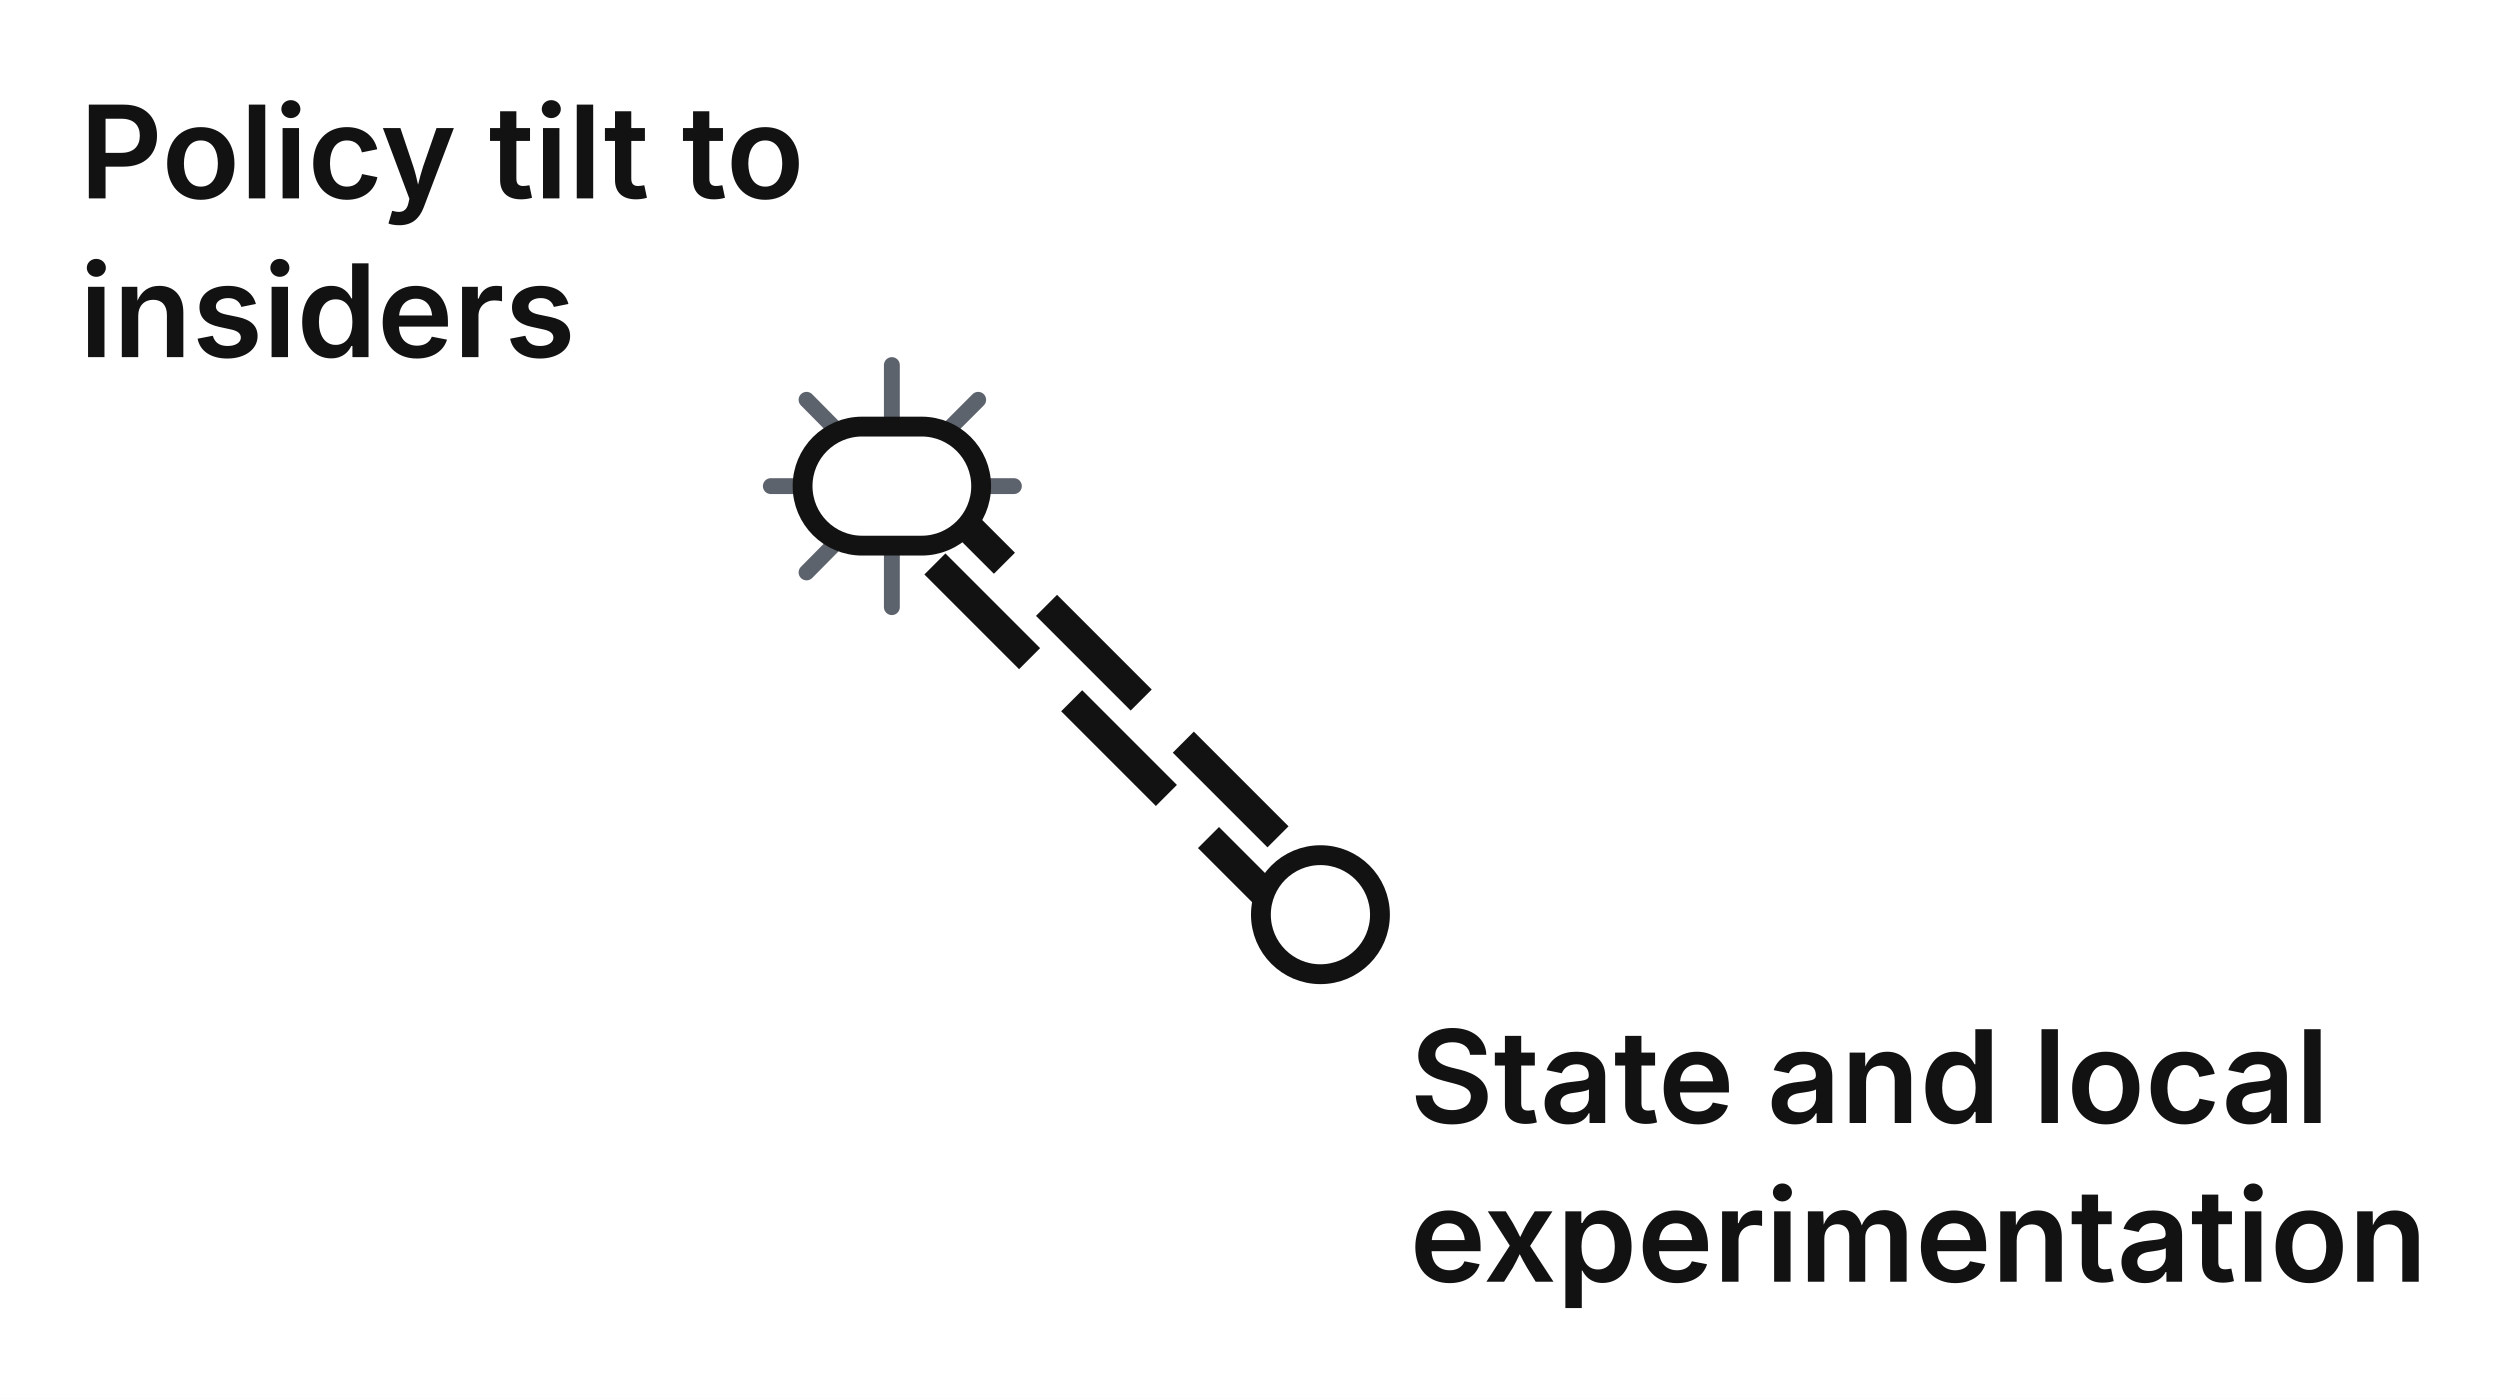
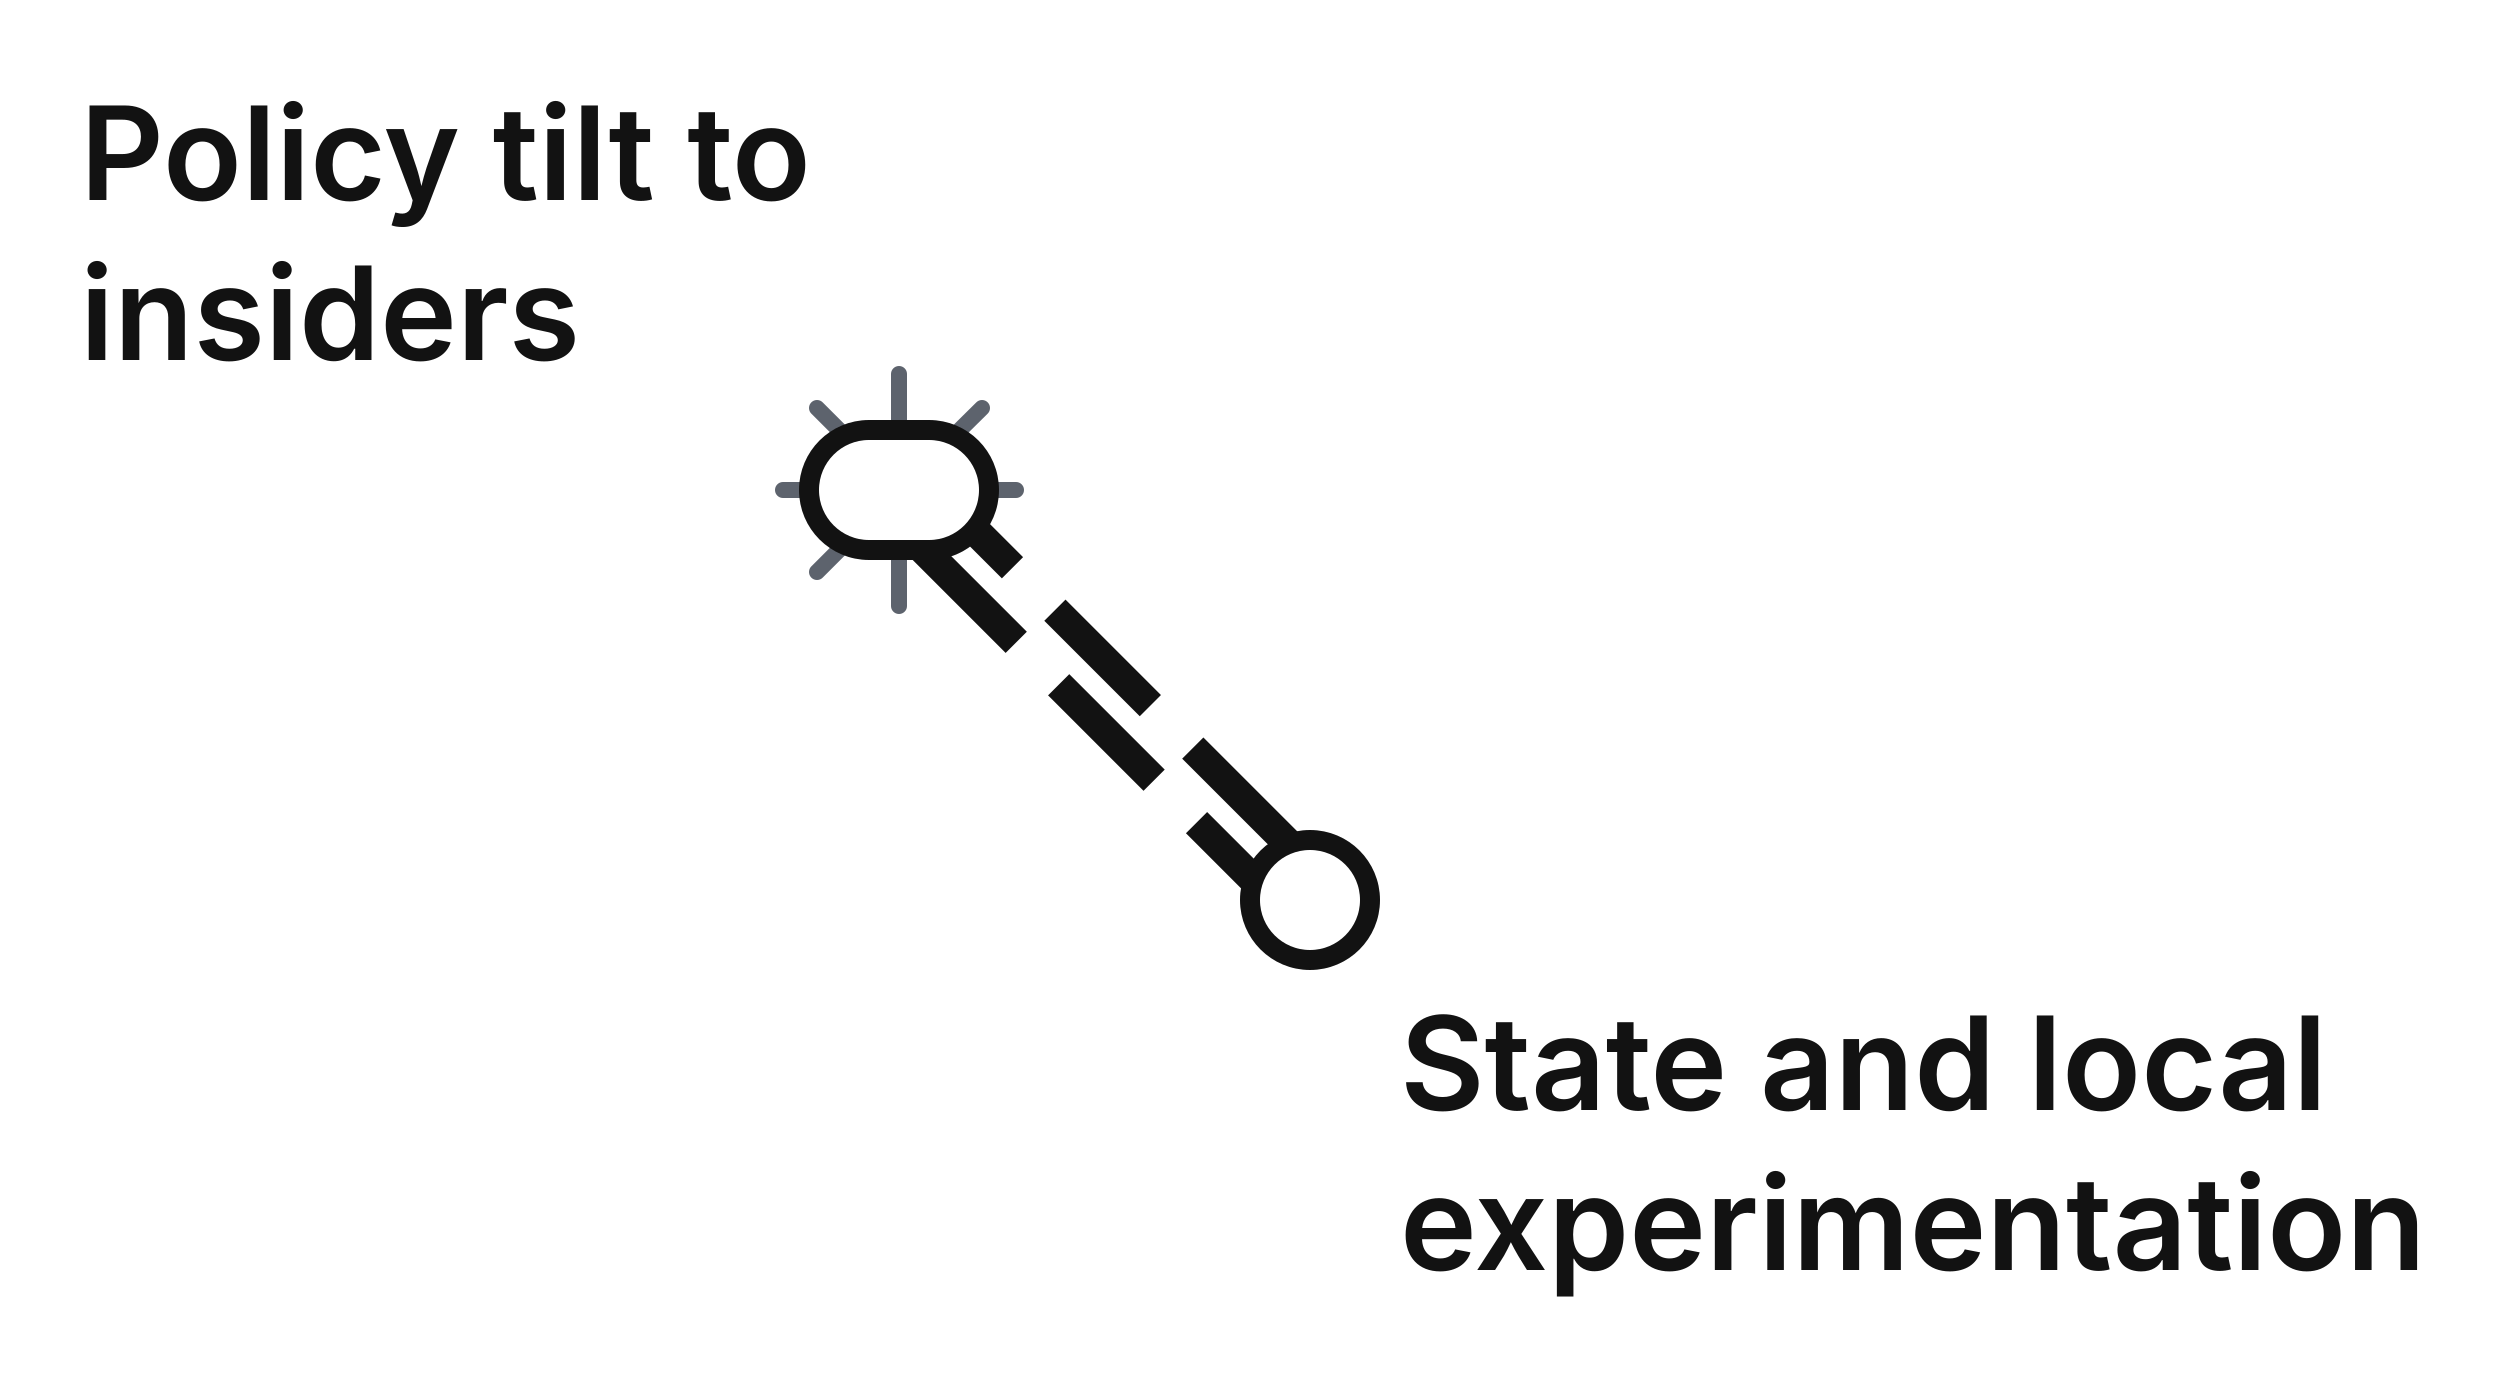
- <svg xmlns="http://www.w3.org/2000/svg" width="252" height="141" viewBox="0 0 252 141" role="img" aria-label="Loop B5 miniature: State and local experiments can correct policy favoritism" data-view="c-mini" data-loop="B5" data-scale="0.4">
+ <svg xmlns="http://www.w3.org/2000/svg" width="250" height="139" viewBox="0 0 250 139" role="img" aria-label="Loop B5 miniature: State and local experiments can correct policy favoritism" data-view="c-mini" data-loop="B5" data-scale="0.38">
  <style>.t{font-family:Inter, 'Helvetica Neue', Arial, sans-serif}.d{font-family:'Inter Tight', Inter, 'Helvetica Neue', Arial, sans-serif;font-weight:800;letter-spacing:-0.01em}.q{font-family:Lora, Georgia, serif;font-style:italic}.b{font-weight:700}.s{font-weight:600}</style>
-   <rect x="0" y="0" width="252" height="141" fill="#FFFFFF" />
-   <path d="M89.9 49.0 L89.9 61.2" stroke="#5D636D" stroke-width="1.6" stroke-linecap="round" fill="none" data-ghost="L02 L02" data-at="E1" />
-   <path d="M89.9 49.0 L81.3 57.7" stroke="#5D636D" stroke-width="1.6" stroke-linecap="round" fill="none" data-ghost="L03" data-at="E1" />
-   <path d="M89.9 49.0 L98.6 40.3" stroke="#5D636D" stroke-width="1.6" stroke-linecap="round" fill="none" data-ghost="L18 L19" data-at="E1" />
-   <path d="M89.9 49.0 L89.9 36.8" stroke="#5D636D" stroke-width="1.6" stroke-linecap="round" fill="none" data-ghost="L36 L36" data-at="E1" />
-   <path d="M89.9 49.0 L81.3 40.3" stroke="#5D636D" stroke-width="1.6" stroke-linecap="round" fill="none" data-ghost="L37" data-at="E1" />
-   <path d="M89.9 49.0 L77.7 49.0" stroke="#5D636D" stroke-width="1.6" stroke-linecap="round" fill="none" data-ghost="L31 L31" data-at="E1" />
-   <path d="M89.9 49.0 L102.2 49.0" stroke="#5D636D" stroke-width="1.6" stroke-linecap="round" fill="none" data-ghost="L16 L17" data-at="E1" />
+   <rect x="0" y="0" width="250" height="139" fill="#FFFFFF" />
+   <path d="M89.9 49.0 L89.9 60.6" stroke="#5D636D" stroke-width="1.6" stroke-linecap="round" fill="none" data-ghost="L02 L02" data-at="E1" />
+   <path d="M89.9 49.0 L81.7 57.2" stroke="#5D636D" stroke-width="1.6" stroke-linecap="round" fill="none" data-ghost="L03" data-at="E1" />
+   <path d="M89.9 49.0 L98.2 40.8" stroke="#5D636D" stroke-width="1.6" stroke-linecap="round" fill="none" data-ghost="L18 L19" data-at="E1" />
+   <path d="M89.9 49.0 L89.9 37.4" stroke="#5D636D" stroke-width="1.6" stroke-linecap="round" fill="none" data-ghost="L36 L36" data-at="E1" />
+   <path d="M89.9 49.0 L81.7 40.8" stroke="#5D636D" stroke-width="1.6" stroke-linecap="round" fill="none" data-ghost="L37" data-at="E1" />
+   <path d="M89.9 49.0 L78.3 49.0" stroke="#5D636D" stroke-width="1.6" stroke-linecap="round" fill="none" data-ghost="L31 L31" data-at="E1" />
+   <path d="M89.9 49.0 L101.6 49.0" stroke="#5D636D" stroke-width="1.6" stroke-linecap="round" fill="none" data-ghost="L16 L17" data-at="E1" />
  <g class="step" data-loop="B5" data-link="L48" data-from="E1" data-to="D6" data-sign="+" data-grade="plausible" data-delay="M" data-type="causal">
-     <path d="M91.70 47.23 L134.90 90.43" fill="none" stroke="#121212" stroke-width="3.0" stroke-dasharray="13.5 6" data-texture="9 4" data-weight="3.0" />
+     <path d="M91.70 47.23 L132.74 88.27" fill="none" stroke="#121212" stroke-width="3.0" stroke-dasharray="13.5 6" data-texture="9 4" data-weight="3.0" />
  </g>
  <g class="step" data-loop="B5" data-link="L49" data-from="D6" data-to="E1" data-sign="-" data-grade="plausible" data-delay="L" data-type="causal">
-     <path d="M131.36 93.97 L88.16 50.77" fill="none" stroke="#121212" stroke-width="3.0" stroke-dasharray="13.5 6" data-texture="9 4" data-weight="3.0" />
+     <path d="M129.20 91.81 L88.16 50.77" fill="none" stroke="#121212" stroke-width="3.0" stroke-dasharray="13.5 6" data-texture="9 4" data-weight="3.0" />
  </g>
  <g class="var" data-node="E1" data-label="Policy tilt to insiders" data-kind="capsule">
    <rect x="80.9" y="43.0" width="18" height="12" rx="6" fill="#FFFFFF" stroke="#121212" stroke-width="2" />
  </g>
  <g class="var" data-node="D6" data-label="State and local experimentation" data-kind="ring">
-     <circle cx="133.1" cy="92.2" r="6" fill="#FFFFFF" stroke="#121212" stroke-width="2" />
+     <circle cx="131.0" cy="90.0" r="6" fill="#FFFFFF" stroke="#121212" stroke-width="2" />
  </g>
  <text x="8.0" y="20.0" class="t s" font-size="13" fill="#121212" data-name-for="E1">Policy tilt to</text>
  <text x="8.0" y="36.0" class="t s" font-size="13" fill="#121212">insiders</text>
-   <text x="142.1" y="113.2" class="t s" font-size="13" fill="#121212" data-name-for="D6">State and local</text>
-   <text x="142.1" y="129.2" class="t s" font-size="13" fill="#121212">experimentation</text>
+   <text x="140.0" y="111.0" class="t s" font-size="13" fill="#121212" data-name-for="D6">State and local</text>
+   <text x="140.0" y="127.0" class="t s" font-size="13" fill="#121212">experimentation</text>
</svg>
